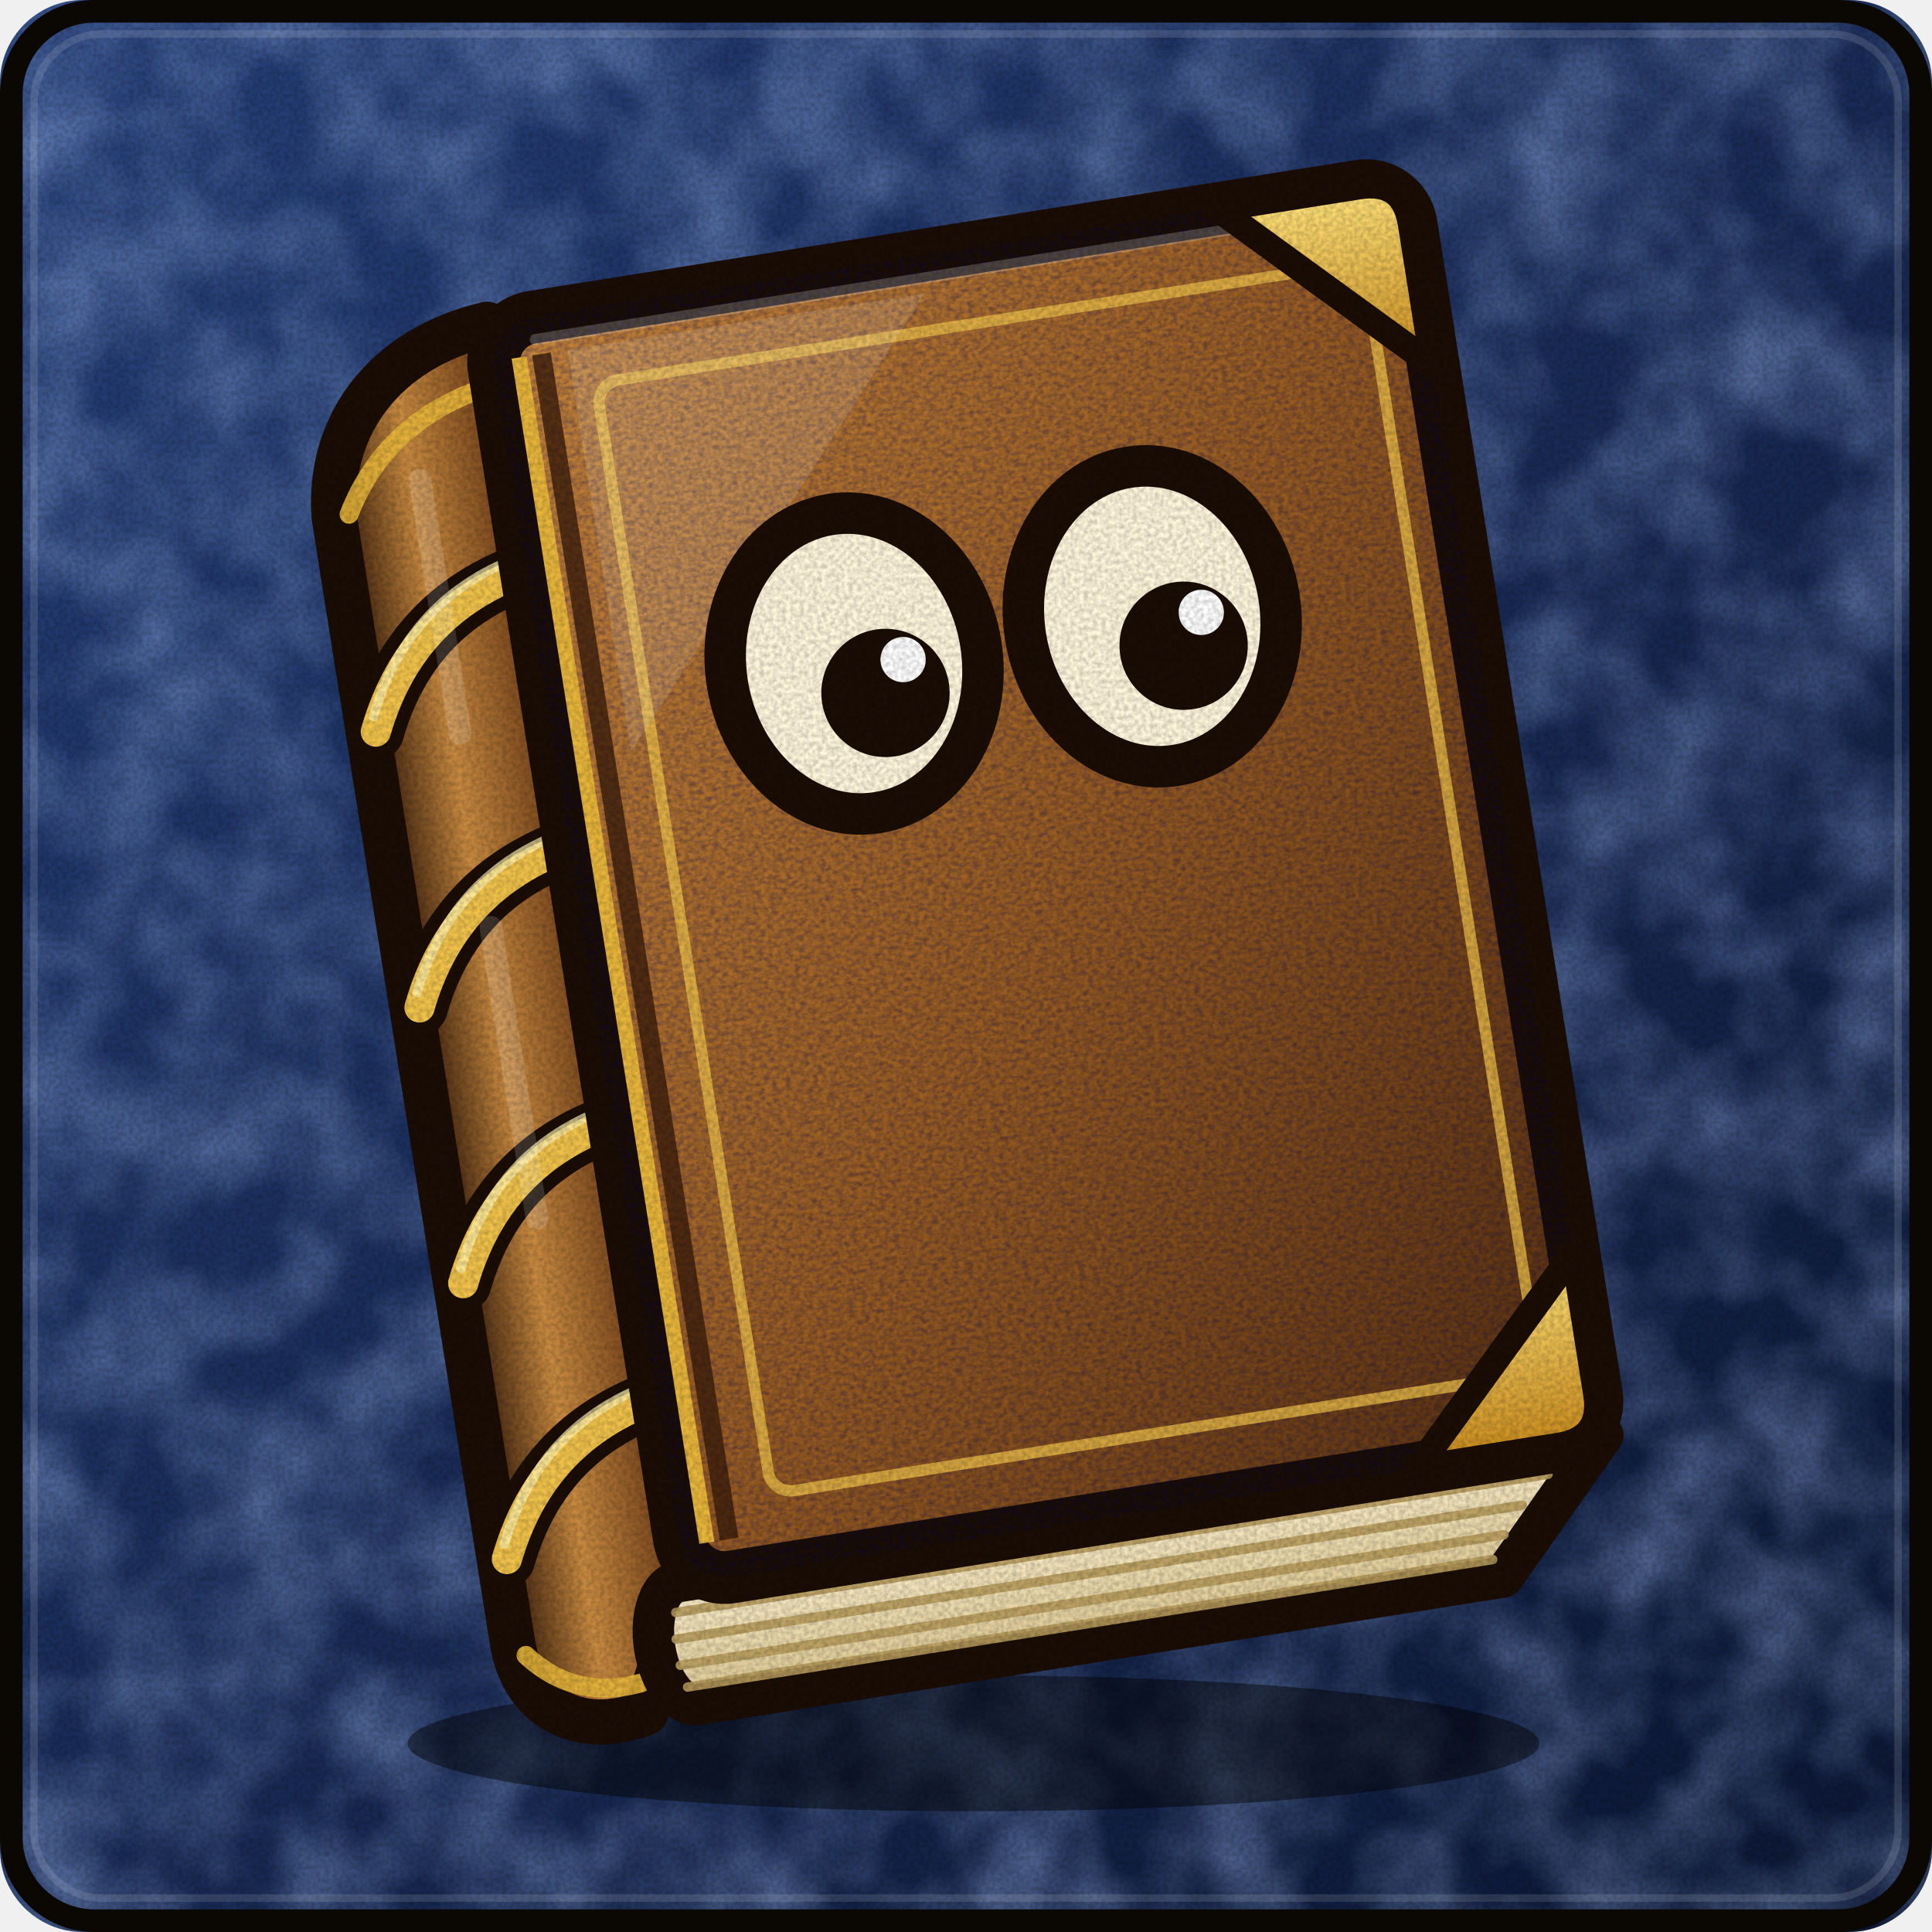
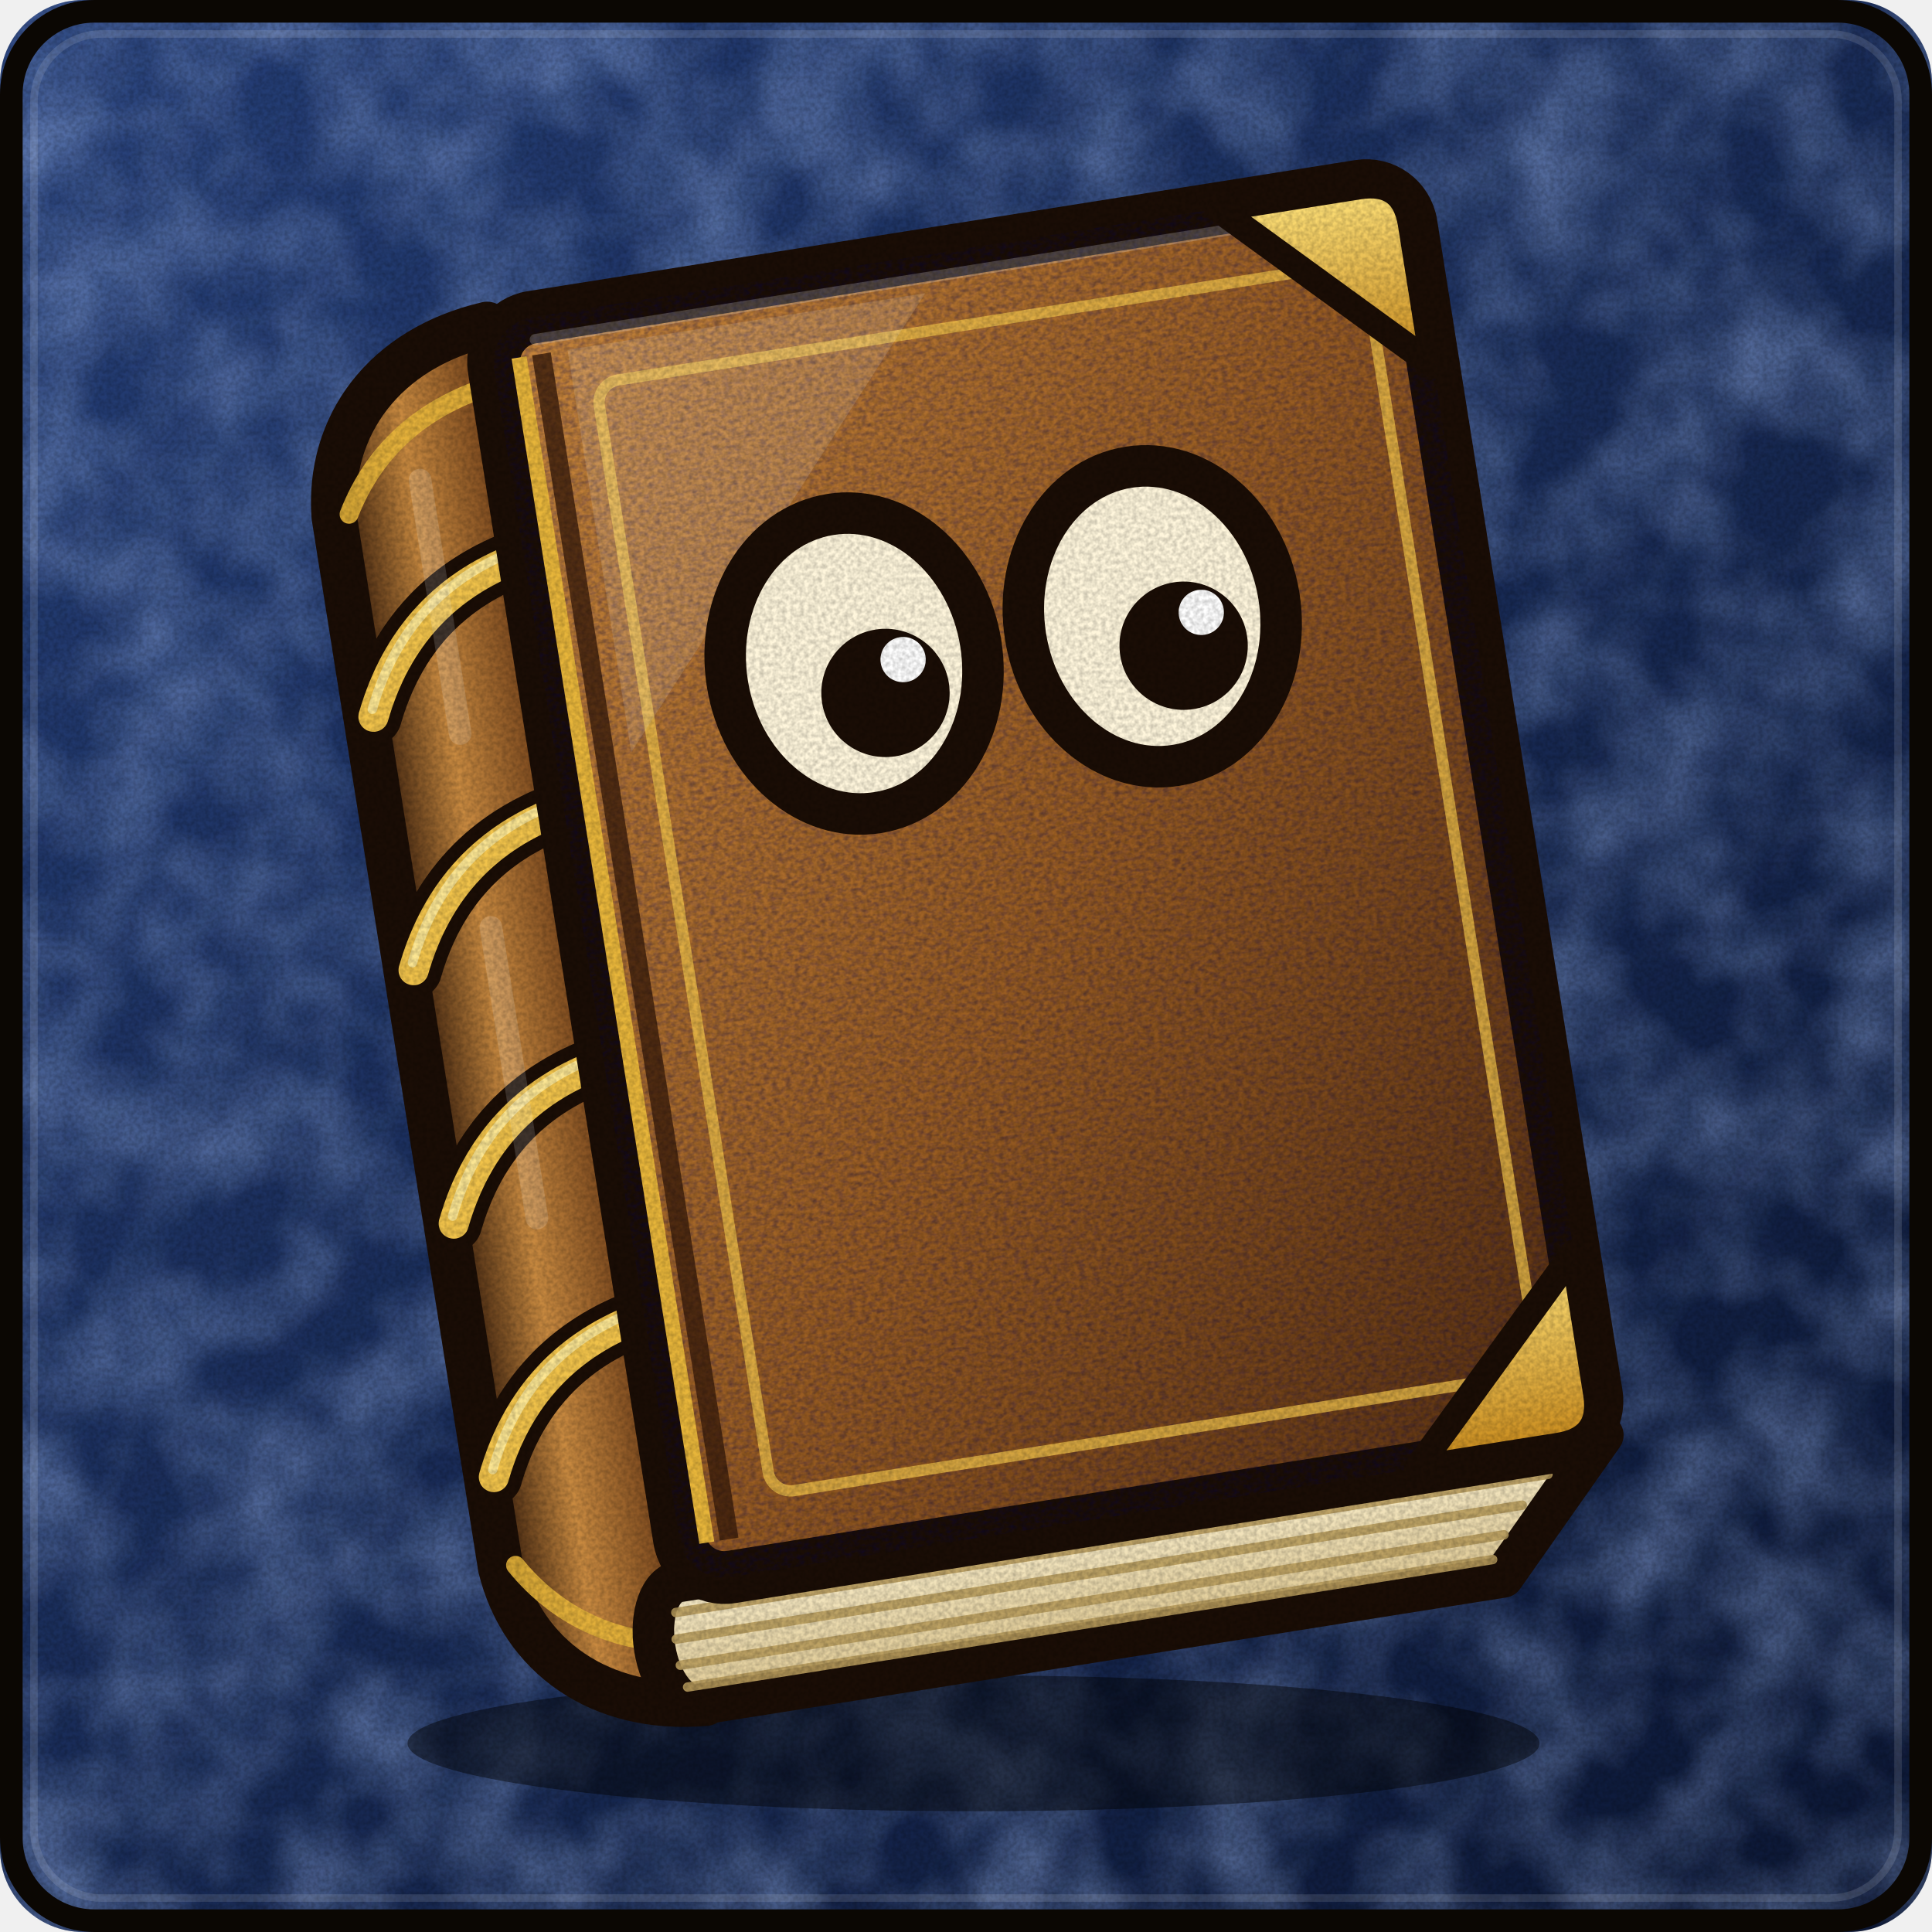
<svg xmlns="http://www.w3.org/2000/svg" viewBox="0 0 512 512" width="512" height="512">
  <defs>
    <linearGradient id="bg" x1="0" y1="0" x2="1" y2="1">
      <stop offset="0" stop-color="#26407a" />
      <stop offset="1" stop-color="#0b1633" />
    </linearGradient>
    <filter id="mottle" x="0" y="0" width="100%" height="100%">
      <feTurbulence type="fractalNoise" baseFrequency="0.035" numOctaves="3" seed="3" result="n" />
      <feColorMatrix in="n" type="matrix" values="0 0 0 0 0.35  0 0 0 0 0.5  0 0 0 0 0.9  0 0 0 1.4 -0.45" />
    </filter>
    <filter id="grain" x="0" y="0" width="100%" height="100%">
      <feTurbulence type="fractalNoise" baseFrequency="0.85" numOctaves="2" seed="7" result="n" />
      <feColorMatrix in="n" type="matrix" values="0 0 0 0 0  0 0 0 0 0  0 0 0 0 0  0 0 0 -1.6 1.15" result="a" />
      <feComposite in="a" in2="SourceGraphic" operator="in" />
    </filter>
    <filter id="leather" x="0" y="0" width="100%" height="100%">
      <feTurbulence type="fractalNoise" baseFrequency="0.55 0.9" numOctaves="2" seed="11" result="n" />
      <feColorMatrix in="n" type="matrix" values="0 0 0 0 0  0 0 0 0 0  0 0 0 0 0.1  0 0 0 -2.2 1.35" result="a" />
      <feComposite in="a" in2="SourceGraphic" operator="in" />
    </filter>
    <clipPath id="sq">
      <rect width="512" height="512" rx="22" />
    </clipPath>
    <linearGradient id="cover" x1="0" y1="0" x2="1" y2="1">
      <stop offset="0" stop-color="#c9873d" />
      <stop offset="0.5" stop-color="#9a5d22" />
      <stop offset="1" stop-color="#552e10" />
    </linearGradient>
    <linearGradient id="spineg" x1="0" y1="0" x2="1" y2="0">
      <stop offset="0" stop-color="#2e1608" />
      <stop offset="0.45" stop-color="#c98a40" />
      <stop offset="1" stop-color="#6a3a16" />
    </linearGradient>
    <linearGradient id="gold" x1="0" y1="0" x2="0" y2="1">
      <stop offset="0" stop-color="#ffe27a" />
      <stop offset="1" stop-color="#c88a1c" />
    </linearGradient>
    <linearGradient id="pages" x1="0" y1="0" x2="0" y2="1">
      <stop offset="0" stop-color="#fbf0cf" />
      <stop offset="1" stop-color="#dcc690" />
    </linearGradient>
    <linearGradient id="ribbon" x1="0" y1="0" x2="1" y2="0">
      <stop offset="0" stop-color="#e5453d" />
      <stop offset="1" stop-color="#a51f24" />
    </linearGradient>
  </defs>
  <g clip-path="url(#sq)">
    <rect width="512" height="512" fill="url(#bg)" />
    <rect width="512" height="512" filter="url(#mottle)" opacity="0.55" />
    <ellipse cx="258" cy="462" rx="150" ry="18" fill="#000" opacity="0.45" />
    <g transform="translate(26 -10) scale(1.0) rotate(-9 256 256)">
-       <path d="M130 74 C102 76 84 94 82 118 L82 420 C82 438 96 448 114 444 L130 412 Z" fill="url(#spineg)" stroke="#1a0d05" stroke-width="12" stroke-linejoin="round" />
-       <path d="M130 90 Q100 94 86 118 M114 436 Q96 438 85 424" fill="none" stroke="#e7b53a" stroke-width="5" stroke-linecap="round" opacity="0.9" />
+       <path d="M130 74 C102 76 84 94 82 118 L82 400 C84 424 102 442 130 444 Z" fill="url(#spineg)" stroke="#1a0d05" stroke-width="12" stroke-linejoin="round" />
+       <path d="M130 90 Q100 94 86 118 M130 428 Q100 424 86 400" fill="none" stroke="#e7b53a" stroke-width="5" stroke-linecap="round" opacity="0.9" />
      <g fill="none" stroke-linecap="round">
-         <path d="M130 140 Q98 146 84 176 M130 214 Q98 220 84 250 M130 288 Q98 294 84 324 M130 362 Q98 368 84 398" stroke="#1a0d05" stroke-width="15" />
-         <path d="M130 140 Q98 146 84 176 M130 214 Q98 220 84 250 M130 288 Q98 294 84 324 M130 362 Q98 368 84 398" stroke="#f0c24a" stroke-width="8" />
-         <path d="M130 136 Q98 142 84 172 M130 210 Q98 216 84 246 M130 284 Q98 290 84 320 M130 358 Q98 364 84 394" stroke="#fff3b0" stroke-width="2.5" opacity="0.7" />
+         <path d="M130 136 Q98 142 84 172 M130 204 Q98 210 84 240 M130 272 Q98 278 84 308 M130 340 Q98 346 84 376" stroke="#1a0d05" stroke-width="15" />
+         <path d="M130 136 Q98 142 84 172 M130 204 Q98 210 84 240 M130 272 Q98 278 84 308 M130 340 Q98 346 84 376" stroke="#f0c24a" stroke-width="8" />
+         <path d="M130 134 Q98 140 84 170 M130 202 Q98 208 84 238 M130 270 Q98 276 84 306 M130 338 Q98 344 84 374" stroke="#fff3b0" stroke-width="2.5" opacity="0.7" />
      </g>
      <path d="M106 112 L106 180 M106 232 L106 310" stroke="#fff" stroke-width="6" opacity="0.16" stroke-linecap="round" />
      <path d="M128 411 L376 411 L344 444 L128 444 A9 16.5 0 0 1 128 411 Z" fill="url(#pages)" stroke="#1a0d05" stroke-width="11" stroke-linejoin="round" />
      <path d="M126 419 L360 419 M125 426 L352 426 M125 433 L346 433 M126 439 L342 439" stroke="#b79b5c" stroke-width="2.5" opacity="0.9" stroke-linecap="round" />
      <rect x="130" y="74" width="246" height="338" rx="12" fill="url(#cover)" stroke="#1a0d05" stroke-width="14" stroke-linejoin="round" />
      <rect x="130" y="74" width="246" height="338" rx="12" fill="#000" filter="url(#leather)" opacity="0.28" />
      <path d="M143 84 L143 402" stroke="#3a1c0a" stroke-width="5" opacity="0.8" />
      <path d="M137 84 L137 402" stroke="#e7b53a" stroke-width="4" />
      <rect x="156" y="94" width="206" height="298" rx="6" fill="none" stroke="#f0c24a" stroke-width="3" opacity="0.75" />
      <path d="M142 80 L366 80" stroke="#fff" stroke-width="3" opacity="0.22" stroke-linecap="round" />
      <path d="M326 74 H364 Q376 74 376 86 V124 Z" fill="url(#gold)" stroke="#1a0d05" stroke-width="7" stroke-linejoin="round" />
      <path d="M326 412 H364 Q376 412 376 400 V362 Z" fill="url(#gold)" stroke="#1a0d05" stroke-width="7" stroke-linejoin="round" />
      <path d="M150 84 L246 84 L150 192 Z" fill="#fff" opacity="0.14" />
      <ellipse cx="212" cy="178" rx="34" ry="40" fill="#fff6dc" stroke="#1a0d05" stroke-width="11" />
      <ellipse cx="292" cy="178" rx="34" ry="40" fill="#fff6dc" stroke="#1a0d05" stroke-width="11" />
      <circle cx="219" cy="187" r="17" fill="#1a0d05" />
      <circle cx="299" cy="187" r="17" fill="#1a0d05" />
      <circle cx="225" cy="179" r="6" fill="#fff" />
      <circle cx="305" cy="179" r="6" fill="#fff" />
    </g>
    <rect width="512" height="512" fill="#000" filter="url(#grain)" opacity="0.22" />
  </g>
  <rect x="3" y="3" width="506" height="506" rx="22" fill="none" stroke="#0b0703" stroke-width="6" />
  <rect x="9" y="9" width="494" height="494" rx="18" fill="none" stroke="#fff" stroke-opacity="0.12" stroke-width="2" />
</svg>
